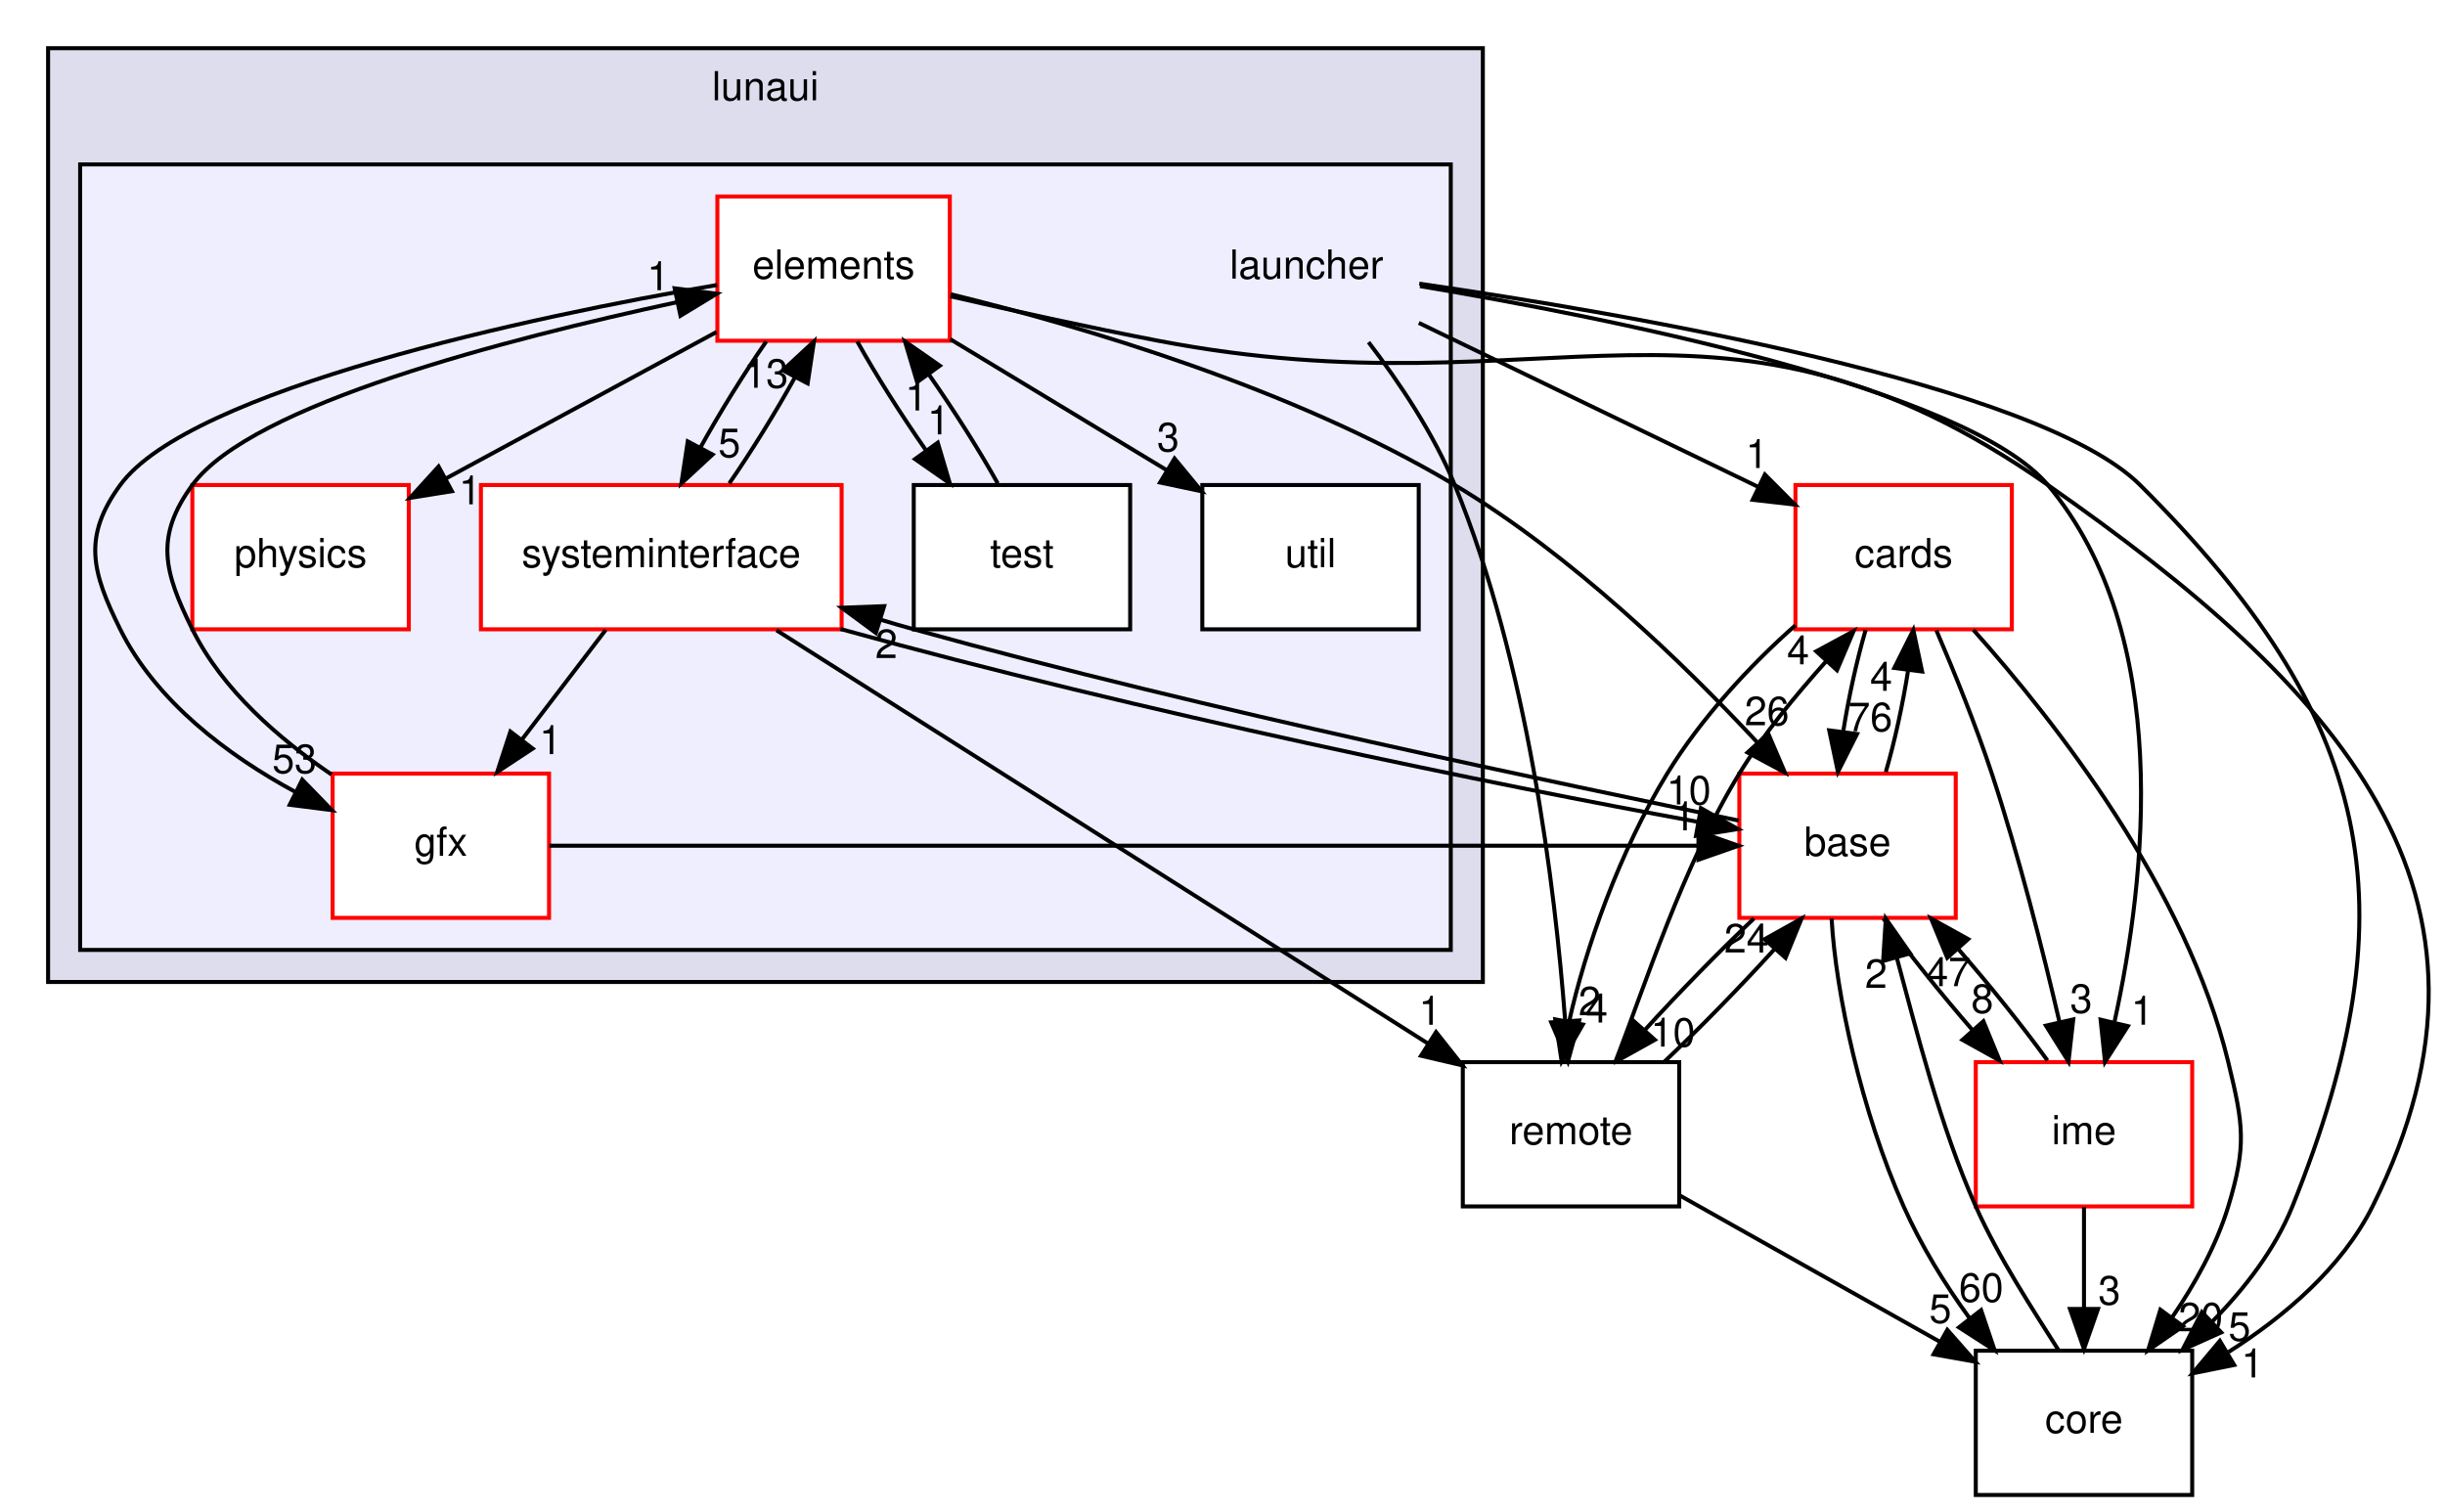
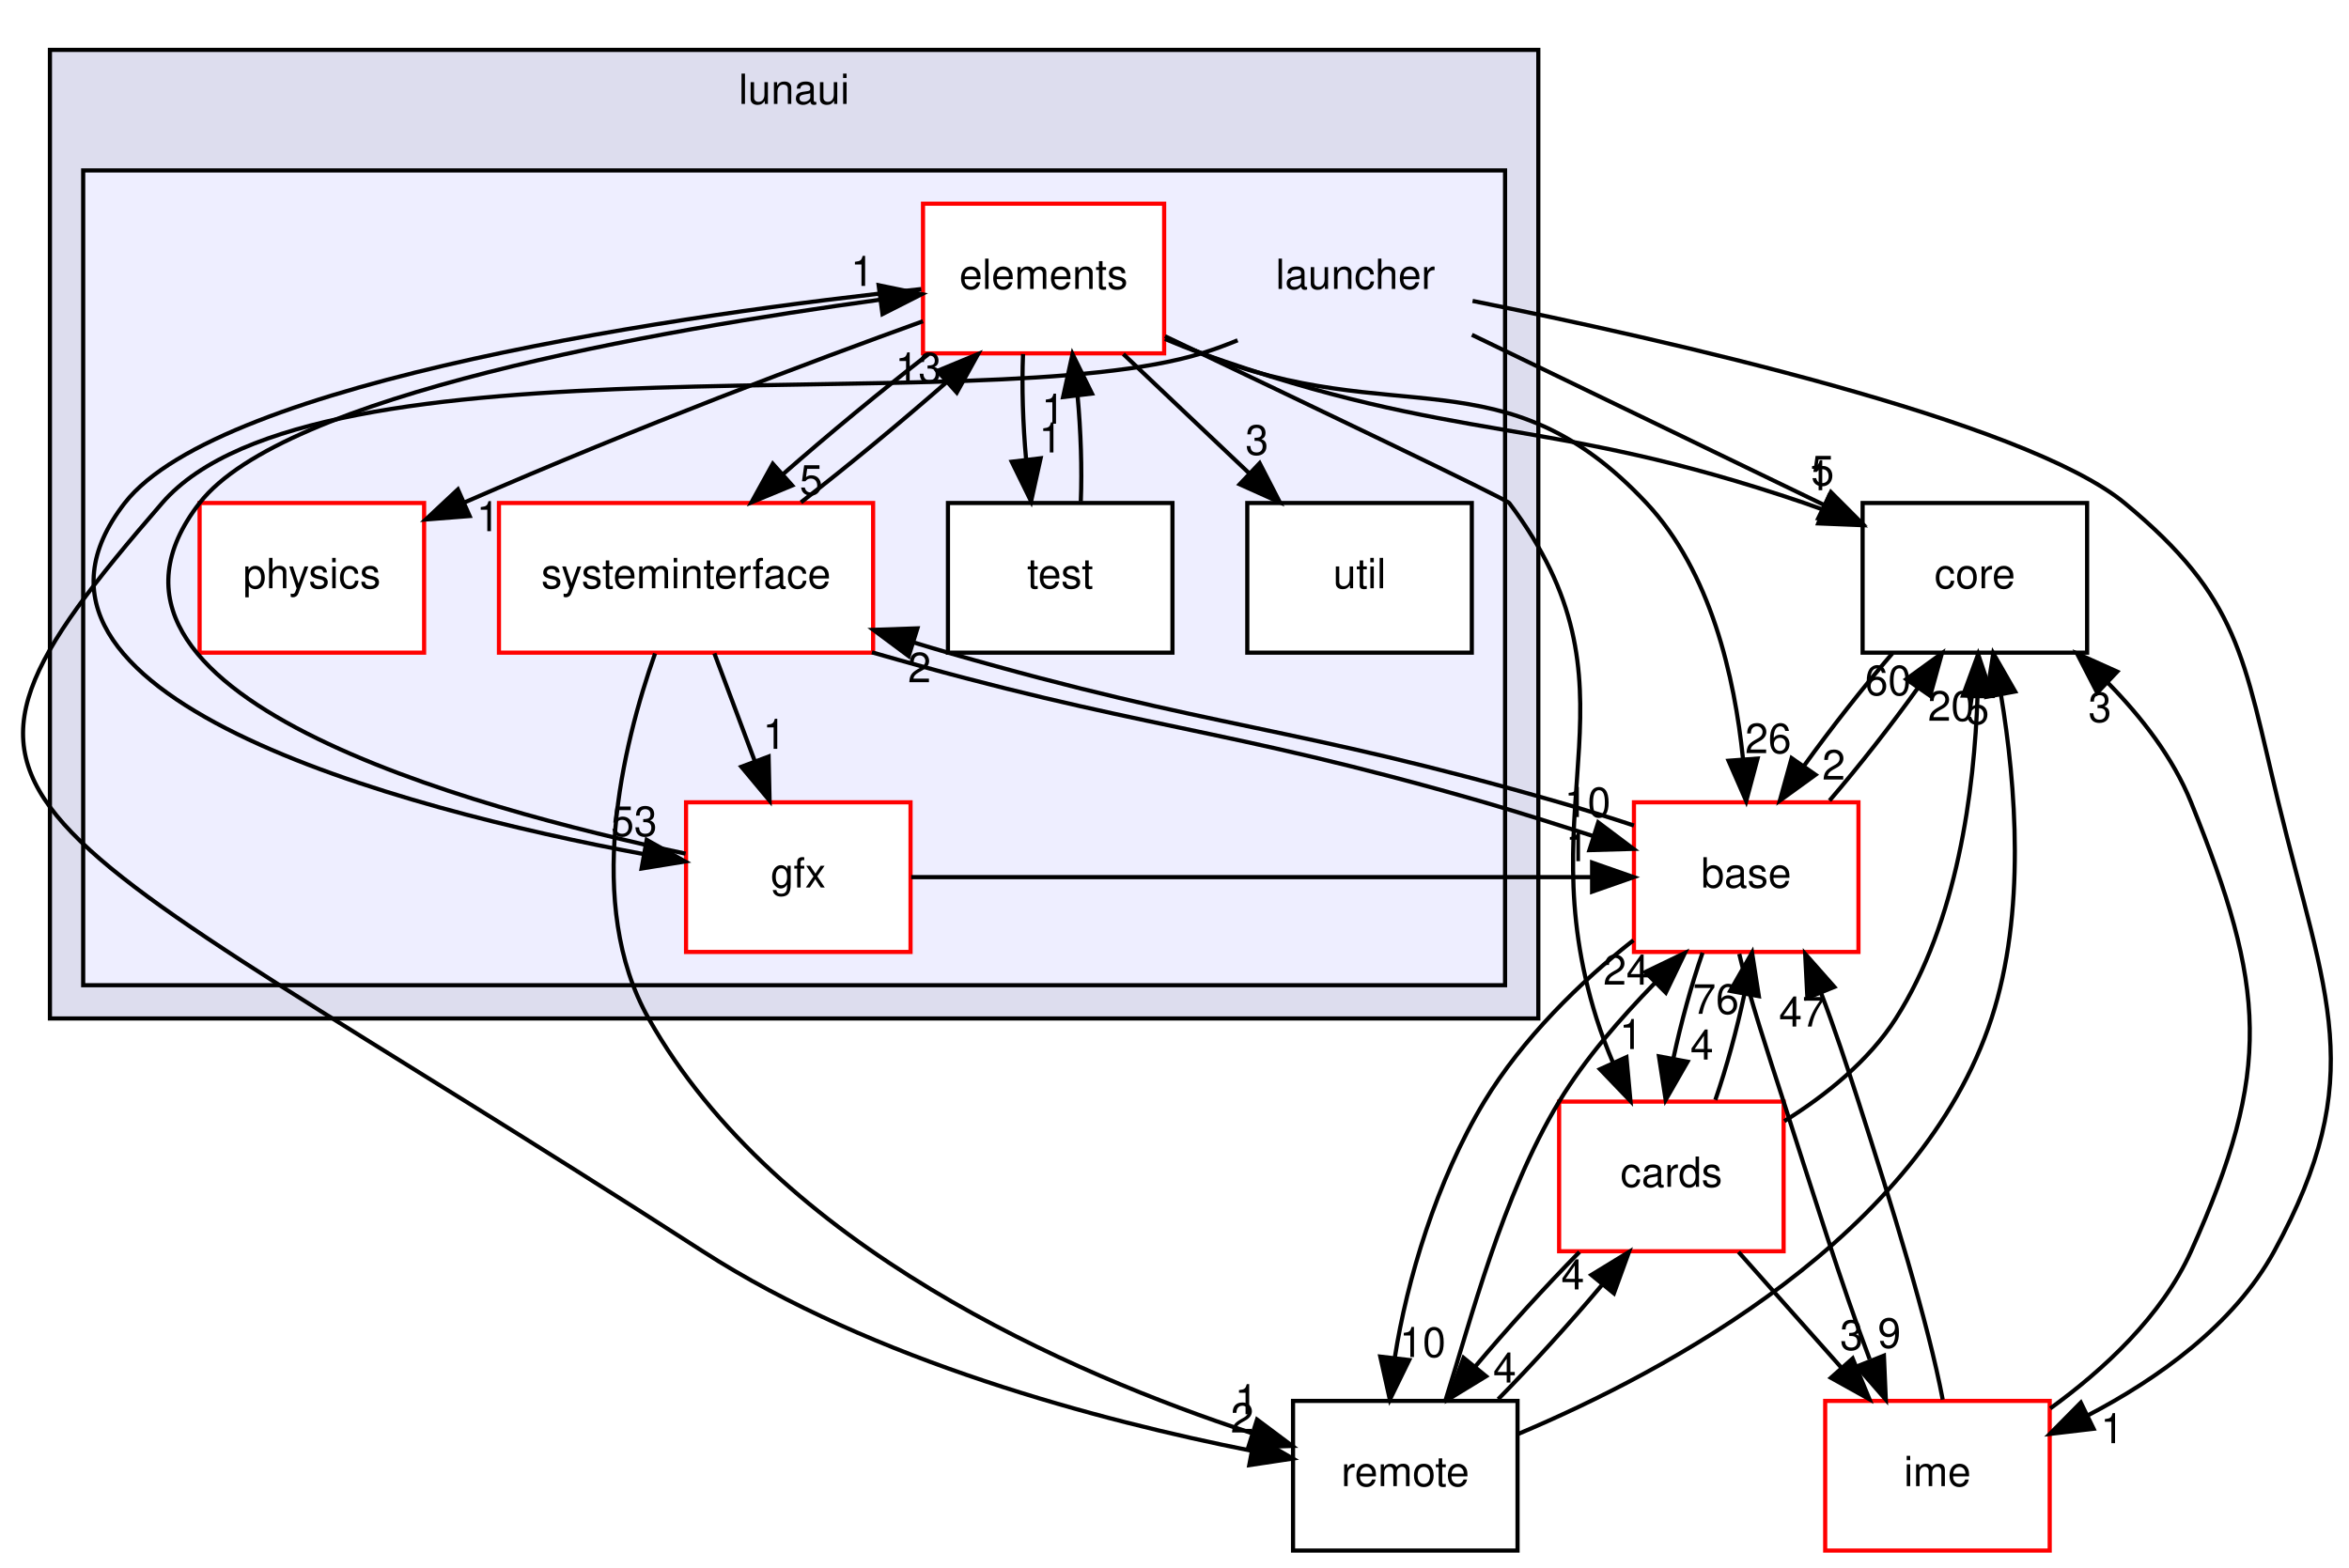
- <svg xmlns="http://www.w3.org/2000/svg" xmlns:xlink="http://www.w3.org/1999/xlink" width="610pt" height="377pt" viewBox="0.00 0.00 610.08 377.00">
+ <svg xmlns="http://www.w3.org/2000/svg" xmlns:xlink="http://www.w3.org/1999/xlink" width="565pt" height="377pt" viewBox="0.00 0.00 564.98 377.00">
  <g id="graph1" class="graph" transform="scale(1 1) rotate(0) translate(4 373)">
-     <polygon fill="white" stroke="white" points="-4,5 -4,-373 607.077,-373 607.077,5 -4,5" />
+     <polygon fill="white" stroke="white" points="-4,5 -4,-373 561.976,-373 561.976,5 -4,5" />
    <g id="graph2" class="cluster">
      <a xlink:href="dir_aafe48f257c75c61a4124f498f9cedbe.htm" target="_top" xlink:title="lunaui">
        <polygon fill="#ddddee" stroke="black" points="8,-128 8,-361 366,-361 366,-128 8,-128" />
        <text text-anchor="middle" x="187" y="-348" font-family="Helvetica,sans-Serif" font-size="10.00">lunaui</text>
      </a>
    </g>
    <g id="graph3" class="cluster">
      <a xlink:href="dir_6d6d43714512e4ba2121ee6ed0767588.htm" target="_top">
        <polygon fill="#eeeeff" stroke="black" points="16,-136 16,-332 358,-332 358,-136 16,-136" />
      </a>
    </g>
    <g id="node3" class="node">
      <text text-anchor="middle" x="322" y="-303.5" font-family="Helvetica,sans-Serif" font-size="10.00">launcher</text>
    </g>
-     <g id="node11" class="node">
-       <a xlink:href="dir_464952543f64026c6bd6d8785fc45163.htm" target="_top" xlink:title="cards">
-         <polygon fill="white" stroke="red" points="498,-252 444,-252 444,-216 498,-216 498,-252" />
-         <text text-anchor="middle" x="471" y="-231.5" font-family="Helvetica,sans-Serif" font-size="10.00">cards</text>
-       </a>
-     </g>
-     <g id="edge22" class="edge">
+     <g id="node12" class="node">
+       <a xlink:href="dir_833350a745acf29e00c46ce65f7df7ae.htm" target="_top" xlink:title="core">
+         <polygon fill="none" stroke="black" points="498,-252 444,-252 444,-216 498,-216 498,-252" />
+         <text text-anchor="middle" x="471" y="-231.5" font-family="Helvetica,sans-Serif" font-size="10.00">core</text>
+       </a>
+     </g>
+     <g id="edge24" class="edge">
      <path fill="none" stroke="black" d="M350.026,-292.457C373.976,-280.884 408.596,-264.155 434.67,-251.555" />
      <polygon fill="black" stroke="black" points="436.373,-254.62 443.854,-247.118 433.327,-248.317 436.373,-254.62" />
-       <a xlink:href="dir_000004_000018.htm" target="_top" xlink:title="1">
-         <text text-anchor="middle" x="434.372" y="-256.24" font-family="Helvetica,sans-Serif" font-size="10.00">1</text>
-       </a>
-     </g>
-     <g id="node12" class="node">
-       <a xlink:href="dir_833350a745acf29e00c46ce65f7df7ae.htm" target="_top" xlink:title="core">
-         <polygon fill="none" stroke="black" points="543,-36 489,-36 489,-1.77636e-14 543,-3.55271e-15 543,-36" />
-         <text text-anchor="middle" x="516" y="-15.5" font-family="Helvetica,sans-Serif" font-size="10.00">core</text>
-       </a>
-     </g>
-     <g id="edge24" class="edge">
-       <path fill="none" stroke="black" d="M350.138,-302.244C400.855,-294.92 504.69,-277.209 530,-252 587.931,-194.3 598.576,-147.831 568,-72 563.677,-61.28 556.096,-51.498 548.036,-43.295" />
-       <polygon fill="black" stroke="black" points="550.244,-40.565 540.58,-36.223 545.427,-45.644 550.244,-40.565" />
      <a xlink:href="dir_000004_000009.htm" target="_top" xlink:title="5">
-         <text text-anchor="middle" x="554.806" y="-38.479" font-family="Helvetica,sans-Serif" font-size="10.00">5</text>
+         <text text-anchor="middle" x="434.372" y="-256.24" font-family="Helvetica,sans-Serif" font-size="10.00">5</text>
      </a>
    </g>
    <g id="node13" class="node">
      <a xlink:href="dir_023c91c44035a186c584180e65bb82b0.htm" target="_top" xlink:title="remote">
-         <polygon fill="none" stroke="black" points="415,-108 361,-108 361,-72 415,-72 415,-108" />
-         <text text-anchor="middle" x="388" y="-87.5" font-family="Helvetica,sans-Serif" font-size="10.00">remote</text>
+         <polygon fill="none" stroke="black" points="361,-36 307,-36 307,-1.77636e-14 361,-3.55271e-15 361,-36" />
+         <text text-anchor="middle" x="334" y="-15.5" font-family="Helvetica,sans-Serif" font-size="10.00">remote</text>
      </a>
    </g>
    <g id="edge26" class="edge">
-       <path fill="none" stroke="black" d="M337.478,-287.648C345.093,-277.695 353.743,-264.829 359,-252 377.203,-207.582 384.004,-151.691 386.528,-118.517" />
-       <polygon fill="black" stroke="black" points="390.044,-118.402 387.231,-108.187 383.06,-117.927 390.044,-118.402" />
+       <path fill="none" stroke="black" d="M293.674,-291.141C290.791,-289.957 287.868,-288.881 285,-288 231.344,-271.526 71.752,-294.423 35,-252 -30.813,-176.031 -5.605,-182.043 165,-72 205.992,-45.559 260.942,-31.167 296.893,-24.035" />
+       <polygon fill="black" stroke="black" points="297.778,-27.429 306.953,-22.13 296.476,-20.552 297.778,-27.429" />
      <a xlink:href="dir_000004_000039.htm" target="_top" xlink:title="2">
-         <text text-anchor="middle" x="392.633" y="-119.681" font-family="Helvetica,sans-Serif" font-size="10.00">2</text>
+         <text text-anchor="middle" x="294.775" y="-28.388" font-family="Helvetica,sans-Serif" font-size="10.00">2</text>
      </a>
    </g>
    <g id="node14" class="node">
      <a xlink:href="dir_c0aa0a1d2cd73f9e06de2fcae29b2a13.htm" target="_top" xlink:title="ime">
-         <polygon fill="white" stroke="red" points="543,-108 489,-108 489,-72 543,-72 543,-108" />
-         <text text-anchor="middle" x="516" y="-87.5" font-family="Helvetica,sans-Serif" font-size="10.00">ime</text>
+         <polygon fill="white" stroke="red" points="489,-36 435,-36 435,-1.77636e-14 489,-3.55271e-15 489,-36" />
+         <text text-anchor="middle" x="462" y="-15.5" font-family="Helvetica,sans-Serif" font-size="10.00">ime</text>
      </a>
    </g>
    <g id="edge28" class="edge">
-       <path fill="none" stroke="black" d="M350.315,-301.629C396.961,-293.821 486.823,-276.017 507,-252 538.363,-214.668 531.429,-153.758 523.648,-118.221" />
-       <polygon fill="black" stroke="black" points="526.953,-116.988 521.247,-108.061 520.141,-118.598 526.953,-116.988" />
+       <path fill="none" stroke="black" d="M350.182,-300.613C395.749,-291.444 482.938,-271.861 507,-252 534.747,-229.097 535.541,-214.969 544,-180 555.287,-133.344 566.027,-114.118 543,-72 533.286,-54.233 514.922,-41.268 498.133,-32.502" />
+       <polygon fill="black" stroke="black" points="499.555,-29.301 489.033,-28.061 496.484,-35.592 499.555,-29.301" />
      <a xlink:href="dir_000004_000016.htm" target="_top" xlink:title="1">
-         <text text-anchor="middle" x="530.543" y="-117.334" font-family="Helvetica,sans-Serif" font-size="10.00">1</text>
+         <text text-anchor="middle" x="504.031" y="-25.826" font-family="Helvetica,sans-Serif" font-size="10.00">1</text>
      </a>
    </g>
    <g id="node4" class="node">
      <a xlink:href="dir_8371dd685d7c470b5e01daad717223ff.htm" target="_top" xlink:title="elements">
-         <polygon fill="white" stroke="red" points="233,-324 175,-324 175,-288 233,-288 233,-324" />
-         <text text-anchor="middle" x="204" y="-303.5" font-family="Helvetica,sans-Serif" font-size="10.00">elements</text>
+         <polygon fill="white" stroke="red" points="276,-324 218,-324 218,-288 276,-288 276,-324" />
+         <text text-anchor="middle" x="247" y="-303.5" font-family="Helvetica,sans-Serif" font-size="10.00">elements</text>
      </a>
    </g>
    <g id="node5" class="node">
      <a xlink:href="dir_cec6fa6ca8e6e981ff7ac6d8a2e25401.htm" target="_top" xlink:title="gfx">
-         <polygon fill="white" stroke="red" points="133,-180 79,-180 79,-144 133,-144 133,-180" />
-         <text text-anchor="middle" x="106" y="-159.5" font-family="Helvetica,sans-Serif" font-size="10.00">gfx</text>
+         <polygon fill="white" stroke="red" points="215,-180 161,-180 161,-144 215,-144 215,-180" />
+         <text text-anchor="middle" x="188" y="-159.5" font-family="Helvetica,sans-Serif" font-size="10.00">gfx</text>
      </a>
    </g>
    <g id="edge10" class="edge">
-       <path fill="none" stroke="black" d="M174.94,-301.918C128.884,-294.123 43.348,-275.755 26,-252 16.564,-239.079 18.893,-230.335 26,-216 34.88,-198.089 52.859,-184.51 69.656,-175.449" />
-       <polygon fill="black" stroke="black" points="71.419,-178.481 78.801,-170.881 68.291,-172.219 71.419,-178.481" />
+       <path fill="none" stroke="black" d="M217.586,-303.468C162.699,-297.674 49.016,-281.614 26,-252 -10.037,-205.633 92.351,-178.426 150.765,-167.547" />
+       <polygon fill="black" stroke="black" points="151.541,-170.964 160.771,-165.763 150.312,-164.072 151.541,-170.964" />
      <a xlink:href="dir_000005_000027.htm" target="_top" xlink:title="53">
-         <text text-anchor="middle" x="69.472" y="-180.127" font-family="Helvetica,sans-Serif" font-size="10.00">53</text>
+         <text text-anchor="middle" x="148.5" y="-171.89" font-family="Helvetica,sans-Serif" font-size="10.00">53</text>
      </a>
    </g>
    <g id="node6" class="node">
      <a xlink:href="dir_7ea901f19a9e167239ed3c095f7b382c.htm" target="_top" xlink:title="physics">
        <polygon fill="white" stroke="red" points="98,-252 44,-252 44,-216 98,-216 98,-252" />
        <text text-anchor="middle" x="71" y="-231.5" font-family="Helvetica,sans-Serif" font-size="10.00">physics</text>
      </a>
    </g>
-     <g id="edge20" class="edge">
-       <path fill="none" stroke="black" d="M174.813,-290.199C154.963,-279.454 128.556,-265.158 107.343,-253.674" />
-       <polygon fill="black" stroke="black" points="108.765,-250.464 98.305,-248.781 105.432,-256.62 108.765,-250.464" />
+     <g id="edge22" class="edge">
+       <path fill="none" stroke="black" d="M217.982,-295.727C191.333,-286.092 150.632,-270.875 107.602,-252.093" />
+       <polygon fill="black" stroke="black" points="108.951,-248.863 98.389,-248.032 106.128,-255.268 108.951,-248.863" />
      <a xlink:href="dir_000005_000029.htm" target="_top" xlink:title="1">
-         <text text-anchor="middle" x="113.278" y="-247.179" font-family="Helvetica,sans-Serif" font-size="10.00">1</text>
+         <text text-anchor="middle" x="113.385" y="-245.215" font-family="Helvetica,sans-Serif" font-size="10.00">1</text>
      </a>
    </g>
    <g id="node7" class="node">
      <a xlink:href="dir_dee6f53335456aa80a53596a4c1fb2db.htm" target="_top" xlink:title="systeminterface">
        <polygon fill="white" stroke="red" points="206,-252 116,-252 116,-216 206,-216 206,-252" />
        <text text-anchor="middle" x="161" y="-231.5" font-family="Helvetica,sans-Serif" font-size="10.00">systeminterface</text>
      </a>
    </g>
-     <g id="edge18" class="edge">
-       <path fill="none" stroke="black" d="M187.197,-287.831C181.612,-279.792 175.657,-270.167 170.728,-261.292" />
-       <polygon fill="black" stroke="black" points="173.797,-259.609 166.021,-252.413 167.613,-262.888 173.797,-259.609" />
+     <g id="edge20" class="edge">
+       <path fill="none" stroke="black" d="M219.346,-287.831C208,-279.048 195.079,-268.371 184.227,-258.849" />
+       <polygon fill="black" stroke="black" points="186.532,-256.215 176.743,-252.163 181.869,-261.435 186.532,-256.215" />
      <a xlink:href="dir_000005_000011.htm" target="_top" xlink:title="5">
-         <text text-anchor="middle" x="177.989" y="-258.955" font-family="Helvetica,sans-Serif" font-size="10.00">5</text>
+         <text text-anchor="middle" x="191.104" y="-253.992" font-family="Helvetica,sans-Serif" font-size="10.00">5</text>
      </a>
    </g>
    <g id="node8" class="node">
      <a xlink:href="dir_3f90c320b00a792ff7aafc7cb60be479.htm" target="_top" xlink:title="test">
        <polygon fill="white" stroke="black" points="278,-252 224,-252 224,-216 278,-216 278,-252" />
        <text text-anchor="middle" x="251" y="-231.5" font-family="Helvetica,sans-Serif" font-size="10.00">test</text>
      </a>
    </g>
-     <g id="edge14" class="edge">
-       <path fill="none" stroke="black" d="M209.908,-287.831C214.466,-279.623 220.706,-269.761 227.003,-260.732" />
-       <polygon fill="black" stroke="black" points="229.992,-262.571 233.004,-252.413 224.315,-258.475 229.992,-262.571" />
+     <g id="edge16" class="edge">
+       <path fill="none" stroke="black" d="M242.057,-287.831C241.734,-280.131 242.022,-270.974 242.806,-262.417" />
+       <polygon fill="black" stroke="black" points="246.29,-262.758 244.001,-252.413 239.34,-261.928 246.29,-262.758" />
      <a xlink:href="dir_000005_000046.htm" target="_top" xlink:title="1">
-         <text text-anchor="middle" x="230.191" y="-264.647" font-family="Helvetica,sans-Serif" font-size="10.00">1</text>
+         <text text-anchor="middle" x="248.683" y="-264.164" font-family="Helvetica,sans-Serif" font-size="10.00">1</text>
      </a>
    </g>
    <g id="node9" class="node">
      <a xlink:href="dir_f873a2dc595fa83edd756e1cb88ee2dd.htm" target="_top" xlink:title="util">
        <polygon fill="white" stroke="black" points="350,-252 296,-252 296,-216 350,-216 350,-252" />
        <text text-anchor="middle" x="323" y="-231.5" font-family="Helvetica,sans-Serif" font-size="10.00">util</text>
      </a>
    </g>
    <g id="edge8" class="edge">
-       <path fill="none" stroke="black" d="M233.111,-288.387C249.4,-278.531 269.843,-266.162 287.116,-255.711" />
-       <polygon fill="black" stroke="black" points="289.077,-258.615 295.821,-250.444 285.454,-252.626 289.077,-258.615" />
+       <path fill="none" stroke="black" d="M266.178,-287.831C275.359,-279.134 286.501,-268.578 296.478,-259.127" />
+       <polygon fill="black" stroke="black" points="298.976,-261.581 303.828,-252.163 294.161,-256.499 298.976,-261.581" />
      <a xlink:href="dir_000005_000022.htm" target="_top" xlink:title="3">
-         <text text-anchor="middle" x="287.472" y="-260.405" font-family="Helvetica,sans-Serif" font-size="10.00">3</text>
+         <text text-anchor="middle" x="298.319" y="-263.614" font-family="Helvetica,sans-Serif" font-size="10.00">3</text>
      </a>
    </g>
    <g id="node10" class="node">
      <a xlink:href="dir_c108e9adcb979d7ac671bad5e192b925.htm" target="_top" xlink:title="base">
-         <polygon fill="white" stroke="red" points="484,-180 430,-180 430,-144 484,-144 484,-180" />
-         <text text-anchor="middle" x="457" y="-159.5" font-family="Helvetica,sans-Serif" font-size="10.00">base</text>
+         <polygon fill="white" stroke="red" points="443,-180 389,-180 389,-144 443,-144 443,-180" />
+         <text text-anchor="middle" x="416" y="-159.5" font-family="Helvetica,sans-Serif" font-size="10.00">base</text>
      </a>
    </g>
    <g id="edge12" class="edge">
-       <path fill="none" stroke="black" d="M233.243,-299.602C265.603,-291.685 318.527,-276.209 359,-252 388.052,-234.623 415.957,-207.648 434.508,-187.758" />
-       <polygon fill="black" stroke="black" points="437.21,-189.99 441.381,-180.251 432.047,-185.263 437.21,-189.99" />
+       <path fill="none" stroke="black" d="M276.307,-291.699C279.224,-290.402 282.157,-289.147 285,-288 331.531,-269.228 357.673,-288.595 392,-252 407.495,-235.481 413.219,-210.097 415.226,-190.493" />
+       <polygon fill="black" stroke="black" points="418.733,-190.525 415.996,-180.29 411.753,-189.998 418.733,-190.525" />
      <a xlink:href="dir_000005_000008.htm" target="_top" xlink:title="26">
-         <text text-anchor="middle" x="436.876" y="-192.059" font-family="Helvetica,sans-Serif" font-size="10.00">26</text>
-       </a>
-     </g>
-     <g id="edge16" class="edge">
-       <path fill="none" stroke="black" d="M233.159,-299.092C248.535,-295.558 267.741,-291.314 285,-288 383.162,-269.15 425.048,-309.227 507,-252 578.926,-201.774 627.233,-150.465 588,-72 580.319,-56.638 565.96,-44.512 552.073,-35.676" />
-       <polygon fill="black" stroke="black" points="553.476,-32.439 543.091,-30.343 549.903,-38.458 553.476,-32.439" />
+         <text text-anchor="middle" x="421.294" y="-191.824" font-family="Helvetica,sans-Serif" font-size="10.00">26</text>
+       </a>
+     </g>
+     <g id="node11" class="node">
+       <a xlink:href="dir_464952543f64026c6bd6d8785fc45163.htm" target="_top" xlink:title="cards">
+         <polygon fill="white" stroke="red" points="425,-108 371,-108 371,-72 425,-72 425,-108" />
+         <text text-anchor="middle" x="398" y="-87.5" font-family="Helvetica,sans-Serif" font-size="10.00">cards</text>
+       </a>
+     </g>
+     <g id="edge14" class="edge">
+       <path fill="none" stroke="black" d="M276.193,-292.122C309.147,-276.429 358.311,-252.917 359,-252 392.589,-207.322 363.211,-181.315 380,-128 381.118,-124.449 382.505,-120.805 384.01,-117.245" />
+       <polygon fill="black" stroke="black" points="387.196,-118.694 388.162,-108.143 380.827,-115.789 387.196,-118.694" />
+       <a xlink:href="dir_000005_000018.htm" target="_top" xlink:title="1">
+         <text text-anchor="middle" x="388.287" y="-120.643" font-family="Helvetica,sans-Serif" font-size="10.00">1</text>
+       </a>
+     </g>
+     <g id="edge18" class="edge">
+       <path fill="none" stroke="black" d="M276.214,-291.455C279.15,-290.208 282.112,-289.031 285,-288 347.536,-265.677 367.15,-273.424 430,-252 431.426,-251.514 432.87,-250.999 434.323,-250.461" />
+       <polygon fill="black" stroke="black" points="435.9,-253.601 443.909,-246.665 433.323,-247.092 435.9,-253.601" />
      <a xlink:href="dir_000005_000009.htm" target="_top" xlink:title="1">
-         <text text-anchor="middle" x="558.017" y="-29.333" font-family="Helvetica,sans-Serif" font-size="10.00">1</text>
+         <text text-anchor="middle" x="433.603" y="-255.064" font-family="Helvetica,sans-Serif" font-size="10.00">1</text>
      </a>
    </g>
    <g id="edge4" class="edge">
-       <path fill="none" stroke="black" d="M78.731,-179.765C65.74,-188.621 51.567,-200.738 44,-216 36.893,-230.335 34.564,-239.079 44,-252 58.715,-272.15 122.491,-288.423 165.056,-297.656" />
-       <polygon fill="black" stroke="black" points="164.339,-301.082 174.848,-299.74 165.795,-294.235 164.339,-301.082" />
+       <path fill="none" stroke="black" d="M160.891,-167.643C109.752,-178.586 8.068,-205.768 44,-252 64.212,-278.006 154.344,-293.56 207.579,-300.888" />
+       <polygon fill="black" stroke="black" points="207.327,-304.385 217.703,-302.244 208.256,-297.447 207.327,-304.385" />
      <a xlink:href="dir_000027_000005.htm" target="_top" xlink:title="1">
-         <text text-anchor="middle" x="160.232" y="-300.611" font-family="Helvetica,sans-Serif" font-size="10.00">1</text>
+         <text text-anchor="middle" x="203.387" y="-304.222" font-family="Helvetica,sans-Serif" font-size="10.00">1</text>
      </a>
    </g>
    <g id="edge6" class="edge">
-       <path fill="none" stroke="black" d="M133.079,-162C228.604,-162 324.129,-162 419.654,-162" />
-       <polygon fill="black" stroke="black" points="419.796,-165.5 429.796,-162 419.796,-158.5 419.796,-165.5" />
+       <path fill="none" stroke="black" d="M215.164,-162C269.693,-162 324.223,-162 378.752,-162" />
+       <polygon fill="black" stroke="black" points="378.934,-165.5 388.934,-162 378.934,-158.5 378.934,-165.5" />
      <a xlink:href="dir_000027_000008.htm" target="_top" xlink:title="1">
-         <text text-anchor="middle" x="416.201" y="-165.839" font-family="Helvetica,sans-Serif" font-size="10.00">1</text>
+         <text text-anchor="middle" x="375.34" y="-165.839" font-family="Helvetica,sans-Serif" font-size="10.00">1</text>
      </a>
    </g>
    <g id="edge54" class="edge">
-       <path fill="none" stroke="black" d="M177.973,-252.413C183.565,-260.484 189.513,-270.118 194.421,-278.978" />
-       <polygon fill="black" stroke="black" points="191.334,-280.626 199.102,-287.831 197.523,-277.355 191.334,-280.626" />
+       <path fill="none" stroke="black" d="M188.646,-252.163C199.992,-260.945 212.913,-271.622 223.766,-281.145" />
+       <polygon fill="black" stroke="black" points="221.461,-283.78 231.251,-287.831 226.125,-278.559 221.461,-283.78" />
      <a xlink:href="dir_000011_000005.htm" target="_top" xlink:title="13">
-         <text text-anchor="middle" x="187.144" y="-276.275" font-family="Helvetica,sans-Serif" font-size="10.00">13</text>
+         <text text-anchor="middle" x="216.889" y="-281.002" font-family="Helvetica,sans-Serif" font-size="10.00">13</text>
      </a>
    </g>
    <g id="edge52" class="edge">
-       <path fill="none" stroke="black" d="M147.121,-215.831C140.786,-207.539 133.162,-197.557 126.207,-188.453" />
-       <polygon fill="black" stroke="black" points="128.917,-186.235 120.066,-180.413 123.355,-190.485 128.917,-186.235" />
+       <path fill="none" stroke="black" d="M167.813,-215.831C170.764,-207.962 174.286,-198.571 177.555,-189.853" />
+       <polygon fill="black" stroke="black" points="180.861,-191.006 181.095,-180.413 174.307,-188.548 180.861,-191.006" />
      <a xlink:href="dir_000011_000027.htm" target="_top" xlink:title="1">
-         <text text-anchor="middle" x="133.356" y="-184.868" font-family="Helvetica,sans-Serif" font-size="10.00">1</text>
+         <text text-anchor="middle" x="182.257" y="-192.868" font-family="Helvetica,sans-Serif" font-size="10.00">1</text>
      </a>
    </g>
    <g id="edge56" class="edge">
-       <path fill="none" stroke="black" d="M205.714,-216.079C205.809,-216.053 205.905,-216.026 206,-216 280.74,-195.263 370.155,-176.966 419.7,-167.947" />
-       <polygon fill="black" stroke="black" points="420.421,-171.374 429.647,-166.166 419.187,-164.483 420.421,-171.374" />
+       <path fill="none" stroke="black" d="M205.715,-216.082C205.81,-216.055 205.905,-216.027 206,-216 270.627,-197.349 288.373,-198.651 353,-180 361.485,-177.551 370.627,-174.619 379.315,-171.838" />
+       <polygon fill="black" stroke="black" points="380.405,-175.165 388.873,-168.798 378.283,-168.494 380.405,-175.165" />
      <a xlink:href="dir_000011_000008.htm" target="_top" xlink:title="10">
-         <text text-anchor="middle" x="417.383" y="-172.302" font-family="Helvetica,sans-Serif" font-size="10.00">10</text>
+         <text text-anchor="middle" x="377.84" y="-176.46" font-family="Helvetica,sans-Serif" font-size="10.00">10</text>
      </a>
    </g>
    <g id="edge58" class="edge">
-       <path fill="none" stroke="black" d="M189.75,-215.762C231.133,-189.511 307.438,-141.105 352.352,-112.614" />
-       <polygon fill="black" stroke="black" points="354.327,-115.506 360.897,-107.193 350.578,-109.595 354.327,-115.506" />
+       <path fill="none" stroke="black" d="M153.551,-215.8C145.712,-193.562 136.484,-155.508 152,-128 182.963,-73.107 253.557,-42.51 297.162,-28.215" />
+       <polygon fill="black" stroke="black" points="298.344,-31.513 306.829,-25.168 296.239,-24.837 298.344,-31.513" />
      <a xlink:href="dir_000011_000039.htm" target="_top" xlink:title="1">
-         <text text-anchor="middle" x="352.813" y="-117.329" font-family="Helvetica,sans-Serif" font-size="10.00">1</text>
+         <text text-anchor="middle" x="295.769" y="-32.801" font-family="Helvetica,sans-Serif" font-size="10.00">1</text>
      </a>
    </g>
    <g id="edge48" class="edge">
-       <path fill="none" stroke="black" d="M244.956,-252.413C240.365,-260.654 234.108,-270.525 227.81,-279.536" />
-       <polygon fill="black" stroke="black" points="224.835,-277.677 221.812,-287.831 230.508,-281.778 224.835,-277.677" />
+       <path fill="none" stroke="black" d="M255.953,-252.413C256.263,-260.144 255.963,-269.31 255.169,-277.854" />
+       <polygon fill="black" stroke="black" points="251.688,-277.483 253.962,-287.831 258.638,-278.324 251.688,-277.483" />
      <a xlink:href="dir_000046_000005.htm" target="_top" xlink:title="1">
-         <text text-anchor="middle" x="224.64" y="-270.6" font-family="Helvetica,sans-Serif" font-size="10.00">1</text>
+         <text text-anchor="middle" x="249.301" y="-271.074" font-family="Helvetica,sans-Serif" font-size="10.00">1</text>
      </a>
    </g>
    <g id="edge34" class="edge">
-       <path fill="none" stroke="black" d="M429.83,-168.279C385.99,-177.41 297.835,-195.514 224,-216 221.277,-216.755 218.489,-217.567 215.671,-218.412" />
-       <polygon fill="black" stroke="black" points="214.555,-215.093 206.031,-221.384 216.618,-221.783 214.555,-215.093" />
+       <path fill="none" stroke="black" d="M388.982,-174.417C383.089,-176.369 376.887,-178.301 371,-180 306.373,-198.651 288.627,-197.349 224,-216 221.285,-216.783 218.503,-217.617 215.69,-218.478" />
+       <polygon fill="black" stroke="black" points="214.56,-215.164 206.06,-221.488 216.649,-221.846 214.56,-215.164" />
      <a xlink:href="dir_000008_000011.htm" target="_top" xlink:title="2">
-         <text text-anchor="middle" x="217.154" y="-208.821" font-family="Helvetica,sans-Serif" font-size="10.00">2</text>
+         <text text-anchor="middle" x="217.144" y="-208.882" font-family="Helvetica,sans-Serif" font-size="10.00">2</text>
      </a>
    </g>
    <g id="edge30" class="edge">
-       <path fill="none" stroke="black" d="M466.556,-180.413C468.799,-188.144 470.791,-197.31 472.132,-205.854" />
-       <polygon fill="black" stroke="black" points="468.669,-206.361 473.42,-215.831 475.611,-205.466 468.669,-206.361" />
+       <path fill="none" stroke="black" d="M405.505,-143.831C402.83,-136.131 400.32,-126.974 398.489,-118.417" />
+       <polygon fill="black" stroke="black" points="401.898,-117.604 396.627,-108.413 395.016,-118.885 401.898,-117.604" />
      <a xlink:href="dir_000008_000018.htm" target="_top" xlink:title="4">
-         <text text-anchor="middle" x="465.393" y="-200.66" font-family="Helvetica,sans-Serif" font-size="10.00">4</text>
+         <text text-anchor="middle" x="405.347" y="-118.118" font-family="Helvetica,sans-Serif" font-size="10.00">4</text>
      </a>
    </g>
    <g id="edge32" class="edge">
-       <path fill="none" stroke="black" d="M453.025,-143.815C454.061,-125.2 460.434,-95.718 471,-72 475.264,-62.428 481.181,-52.684 487.419,-44.157" />
-       <polygon fill="black" stroke="black" points="490.324,-46.123 493.714,-36.086 484.804,-41.818 490.324,-46.123" />
+       <path fill="none" stroke="black" d="M436.042,-180.413C443.125,-188.654 450.851,-198.525 457.319,-207.536" />
+       <polygon fill="black" stroke="black" points="454.498,-209.61 463.074,-215.831 460.25,-205.62 454.498,-209.61" />
      <a xlink:href="dir_000008_000009.htm" target="_top" xlink:title="60">
-         <text text-anchor="middle" x="490.352" y="-48.204" font-family="Helvetica,sans-Serif" font-size="10.00">60</text>
+         <text text-anchor="middle" x="450.116" y="-205.774" font-family="Helvetica,sans-Serif" font-size="10.00">60</text>
      </a>
    </g>
    <g id="edge36" class="edge">
-       <path fill="none" stroke="black" d="M433.636,-143.831C424.702,-135.369 414.722,-125.149 406.31,-115.897" />
-       <polygon fill="black" stroke="black" points="408.925,-113.571 399.67,-108.413 403.689,-118.216 408.925,-113.571" />
+       <path fill="none" stroke="black" d="M388.869,-146.808C376.125,-136.868 362.05,-122.979 353,-108 341.54,-89.033 334.369,-64.948 331.489,-46.467" />
+       <polygon fill="black" stroke="black" points="334.939,-45.835 330.289,-36.315 327.987,-46.656 334.939,-45.835" />
      <a xlink:href="dir_000008_000039.htm" target="_top" xlink:title="10">
-         <text text-anchor="middle" x="413.434" y="-111.875" font-family="Helvetica,sans-Serif" font-size="10.00">10</text>
+         <text text-anchor="middle" x="338.18" y="-46.571" font-family="Helvetica,sans-Serif" font-size="10.00">10</text>
      </a>
    </g>
    <g id="edge38" class="edge">
-       <path fill="none" stroke="black" d="M465.936,-143.831C472.045,-135.369 480.235,-125.149 488.271,-115.897" />
-       <polygon fill="black" stroke="black" points="490.899,-118.209 494.935,-108.413 485.671,-113.554 490.899,-118.209" />
-       <a xlink:href="dir_000008_000016.htm" target="_top" xlink:title="8">
-         <text text-anchor="middle" x="490.628" y="-120.282" font-family="Helvetica,sans-Serif" font-size="10.00">8</text>
+       <path fill="none" stroke="black" d="M414.33,-143.536C416.761,-133.118 421.182,-119.852 425,-108 431.67,-87.298 438.962,-63.832 445.691,-46.053" />
+       <polygon fill="black" stroke="black" points="449.125,-46.891 449.579,-36.306 442.623,-44.297 449.125,-46.891" />
+       <a xlink:href="dir_000008_000016.htm" target="_top" xlink:title="9">
+         <text text-anchor="middle" x="450.43" y="-48.781" font-family="Helvetica,sans-Serif" font-size="10.00">9</text>
      </a>
    </g>
    <g id="edge40" class="edge">
-       <path fill="none" stroke="black" d="M461.515,-215.831C459.267,-208.131 457.266,-198.974 455.91,-190.417" />
-       <polygon fill="black" stroke="black" points="459.37,-189.876 454.604,-180.413 452.428,-190.782 459.37,-189.876" />
+       <path fill="none" stroke="black" d="M408.579,-108.413C411.251,-116.144 413.752,-125.31 415.569,-133.854" />
+       <polygon fill="black" stroke="black" points="412.153,-134.633 417.41,-143.831 419.037,-133.362 412.153,-134.633" />
      <a xlink:href="dir_000018_000008.htm" target="_top" xlink:title="76">
-         <text text-anchor="middle" x="462.65" y="-190.573" font-family="Helvetica,sans-Serif" font-size="10.00">76</text>
+         <text text-anchor="middle" x="408.709" y="-129.113" font-family="Helvetica,sans-Serif" font-size="10.00">76</text>
      </a>
    </g>
    <g id="edge42" class="edge">
-       <path fill="none" stroke="black" d="M488.401,-215.847C508.916,-192.921 541.544,-151.222 552,-108 555.762,-92.449 556.637,-87.314 552,-72 549.044,-62.236 543.675,-52.623 537.97,-44.276" />
-       <polygon fill="black" stroke="black" points="540.713,-42.097 531.99,-36.083 535.059,-46.224 540.713,-42.097" />
+       <path fill="none" stroke="black" d="M425.165,-103.296C435.088,-109.477 445.469,-117.753 452,-128 466.835,-151.273 470.879,-182.953 471.644,-205.605" />
+       <polygon fill="black" stroke="black" points="468.144,-205.671 471.79,-215.619 475.144,-205.569 468.144,-205.671" />
      <a xlink:href="dir_000018_000009.htm" target="_top" xlink:title="20">
-         <text text-anchor="middle" x="545.125" y="-40.827" font-family="Helvetica,sans-Serif" font-size="10.00">20</text>
+         <text text-anchor="middle" x="465.253" y="-199.618" font-family="Helvetica,sans-Serif" font-size="10.00">20</text>
      </a>
    </g>
    <g id="edge44" class="edge">
-       <path fill="none" stroke="black" d="M443.988,-216.99C432.647,-207.027 420.404,-193.731 412,-180 400.18,-160.687 391.603,-136.482 387.512,-118.039" />
-       <polygon fill="black" stroke="black" points="390.948,-117.376 385.669,-108.191 384.068,-118.664 390.948,-117.376" />
+       <path fill="none" stroke="black" d="M375.898,-71.831C367.635,-63.454 358.467,-53.353 350.745,-44.175" />
+       <polygon fill="black" stroke="black" points="353.434,-41.934 344.391,-36.413 348.018,-46.368 353.434,-41.934" />
      <a xlink:href="dir_000018_000039.htm" target="_top" xlink:title="4">
-         <text text-anchor="middle" x="394.4" y="-117.887" font-family="Helvetica,sans-Serif" font-size="10.00">4</text>
+         <text text-anchor="middle" x="357.908" y="-40.417" font-family="Helvetica,sans-Serif" font-size="10.00">4</text>
      </a>
    </g>
    <g id="edge46" class="edge">
-       <path fill="none" stroke="black" d="M479.167,-215.739C483.613,-205.384 489.005,-192.114 493,-180 499.755,-159.515 505.73,-135.868 509.896,-117.955" />
-       <polygon fill="black" stroke="black" points="513.324,-118.666 512.132,-108.138 506.498,-117.111 513.324,-118.666" />
+       <path fill="none" stroke="black" d="M414.15,-71.831C421.672,-63.369 430.757,-53.149 438.98,-43.897" />
+       <polygon fill="black" stroke="black" points="441.605,-46.213 445.633,-36.413 436.373,-41.562 441.605,-46.213" />
      <a xlink:href="dir_000018_000016.htm" target="_top" xlink:title="3">
-         <text text-anchor="middle" x="515.294" y="-120.301" font-family="Helvetica,sans-Serif" font-size="10.00">3</text>
+         <text text-anchor="middle" x="441.339" y="-48.286" font-family="Helvetica,sans-Serif" font-size="10.00">3</text>
      </a>
    </g>
    <g id="edge50" class="edge">
-       <path fill="none" stroke="black" d="M509.669,-36.086C503.31,-46.169 494.686,-59.238 489,-72 480.126,-91.919 474.21,-115.904 469.276,-134.103" />
-       <polygon fill="black" stroke="black" points="465.883,-133.241 466.547,-143.815 472.622,-135.135 465.883,-133.241" />
+       <path fill="none" stroke="black" d="M451.169,-215.831C444.099,-207.623 436.367,-197.761 429.873,-188.732" />
+       <polygon fill="black" stroke="black" points="432.672,-186.626 424.09,-180.413 426.924,-190.622 432.672,-186.626" />
      <a xlink:href="dir_000009_000008.htm" target="_top" xlink:title="2">
-         <text text-anchor="middle" x="464.122" y="-126.513" font-family="Helvetica,sans-Serif" font-size="10.00">2</text>
+         <text text-anchor="middle" x="437.055" y="-185.457" font-family="Helvetica,sans-Serif" font-size="10.00">2</text>
      </a>
    </g>
    <g id="edge60" class="edge">
-       <path fill="none" stroke="black" d="M411.358,-108.163C420.36,-116.689 430.425,-127.002 438.878,-136.31" />
-       <polygon fill="black" stroke="black" points="436.29,-138.667 445.541,-143.831 441.53,-134.025 436.29,-138.667" />
+       <path fill="none" stroke="black" d="M343.727,-36.315C349.72,-55.297 357.291,-85.311 371,-108 377.247,-118.339 385.887,-128.158 394.02,-136.519" />
+       <polygon fill="black" stroke="black" points="391.716,-139.165 401.263,-143.759 396.665,-134.214 391.716,-139.165" />
      <a xlink:href="dir_000039_000008.htm" target="_top" xlink:title="24">
-         <text text-anchor="middle" x="431.781" y="-135.359" font-family="Helvetica,sans-Serif" font-size="10.00">24</text>
+         <text text-anchor="middle" x="387.167" y="-136.131" font-family="Helvetica,sans-Serif" font-size="10.00">24</text>
      </a>
    </g>
    <g id="edge62" class="edge">
-       <path fill="none" stroke="black" d="M399.107,-108.191C406.45,-127.072 415.927,-157.004 430,-180 436.065,-189.91 444.13,-199.594 451.606,-207.961" />
-       <polygon fill="black" stroke="black" points="449.189,-210.505 458.509,-215.544 454.366,-205.793 449.189,-210.505" />
+       <path fill="none" stroke="black" d="M356.343,-36.413C364.54,-44.739 373.601,-54.728 381.246,-63.814" />
+       <polygon fill="black" stroke="black" points="378.762,-66.306 387.802,-71.831 384.181,-61.875 378.762,-66.306" />
      <a xlink:href="dir_000039_000018.htm" target="_top" xlink:title="4">
-         <text text-anchor="middle" x="444.67" y="-207.258" font-family="Helvetica,sans-Serif" font-size="10.00">4</text>
+         <text text-anchor="middle" x="374.289" y="-62.821" font-family="Helvetica,sans-Serif" font-size="10.00">4</text>
      </a>
    </g>
    <g id="edge64" class="edge">
-       <path fill="none" stroke="black" d="M415.146,-74.731C434.067,-64.087 459.509,-49.776 480.105,-38.191" />
-       <polygon fill="black" stroke="black" points="481.894,-41.2 488.894,-33.247 478.462,-35.099 481.894,-41.2" />
+       <path fill="none" stroke="black" d="M361.116,-28.038C397.056,-43.178 457.923,-75.767 475,-128 483.312,-153.422 480.905,-184.116 477.267,-205.917" />
+       <polygon fill="black" stroke="black" points="473.808,-205.373 475.423,-215.844 480.69,-206.651 473.808,-205.373" />
      <a xlink:href="dir_000039_000009.htm" target="_top" xlink:title="5">
-         <text text-anchor="middle" x="480.153" y="-42.937" font-family="Helvetica,sans-Serif" font-size="10.00">5</text>
+         <text text-anchor="middle" x="471.673" y="-198.82" font-family="Helvetica,sans-Serif" font-size="10.00">5</text>
      </a>
    </g>
    <g id="edge66" class="edge">
-       <path fill="none" stroke="black" d="M506.887,-108.413C500.8,-116.824 492.694,-126.932 484.738,-136.092" />
-       <polygon fill="black" stroke="black" points="481.882,-134.037 477.841,-143.831 487.107,-138.695 481.882,-134.037" />
+       <path fill="none" stroke="black" d="M463.267,-36.306C459.848,-54.515 450.979,-83.235 443,-108 440.256,-116.518 437.2,-125.768 433.999,-134.165" />
+       <polygon fill="black" stroke="black" points="430.713,-132.954 430.184,-143.536 437.196,-135.594 430.713,-132.954" />
      <a xlink:href="dir_000016_000008.htm" target="_top" xlink:title="47">
-         <text text-anchor="middle" x="482.154" y="-126.965" font-family="Helvetica,sans-Serif" font-size="10.00">47</text>
+         <text text-anchor="middle" x="429.439" y="-126.054" font-family="Helvetica,sans-Serif" font-size="10.00">47</text>
      </a>
    </g>
    <g id="edge68" class="edge">
-       <path fill="none" stroke="black" d="M516,-71.831C516,-64.131 516,-54.974 516,-46.417" />
-       <polygon fill="black" stroke="black" points="519.5,-46.413 516,-36.413 512.5,-46.413 519.5,-46.413" />
+       <path fill="none" stroke="black" d="M489.137,-34.194C501.961,-43.478 515.973,-56.395 523,-72 542.708,-115.767 540.95,-135.482 523,-180 518.677,-190.72 511.096,-200.502 503.036,-208.705" />
+       <polygon fill="black" stroke="black" points="500.427,-206.356 495.58,-215.777 505.244,-211.435 500.427,-206.356" />
      <a xlink:href="dir_000016_000009.htm" target="_top" xlink:title="3">
-         <text text-anchor="middle" x="522.339" y="-47.508" font-family="Helvetica,sans-Serif" font-size="10.00">3</text>
+         <text text-anchor="middle" x="501.081" y="-199.322" font-family="Helvetica,sans-Serif" font-size="10.00">3</text>
      </a>
    </g>
  </g>
</svg>
